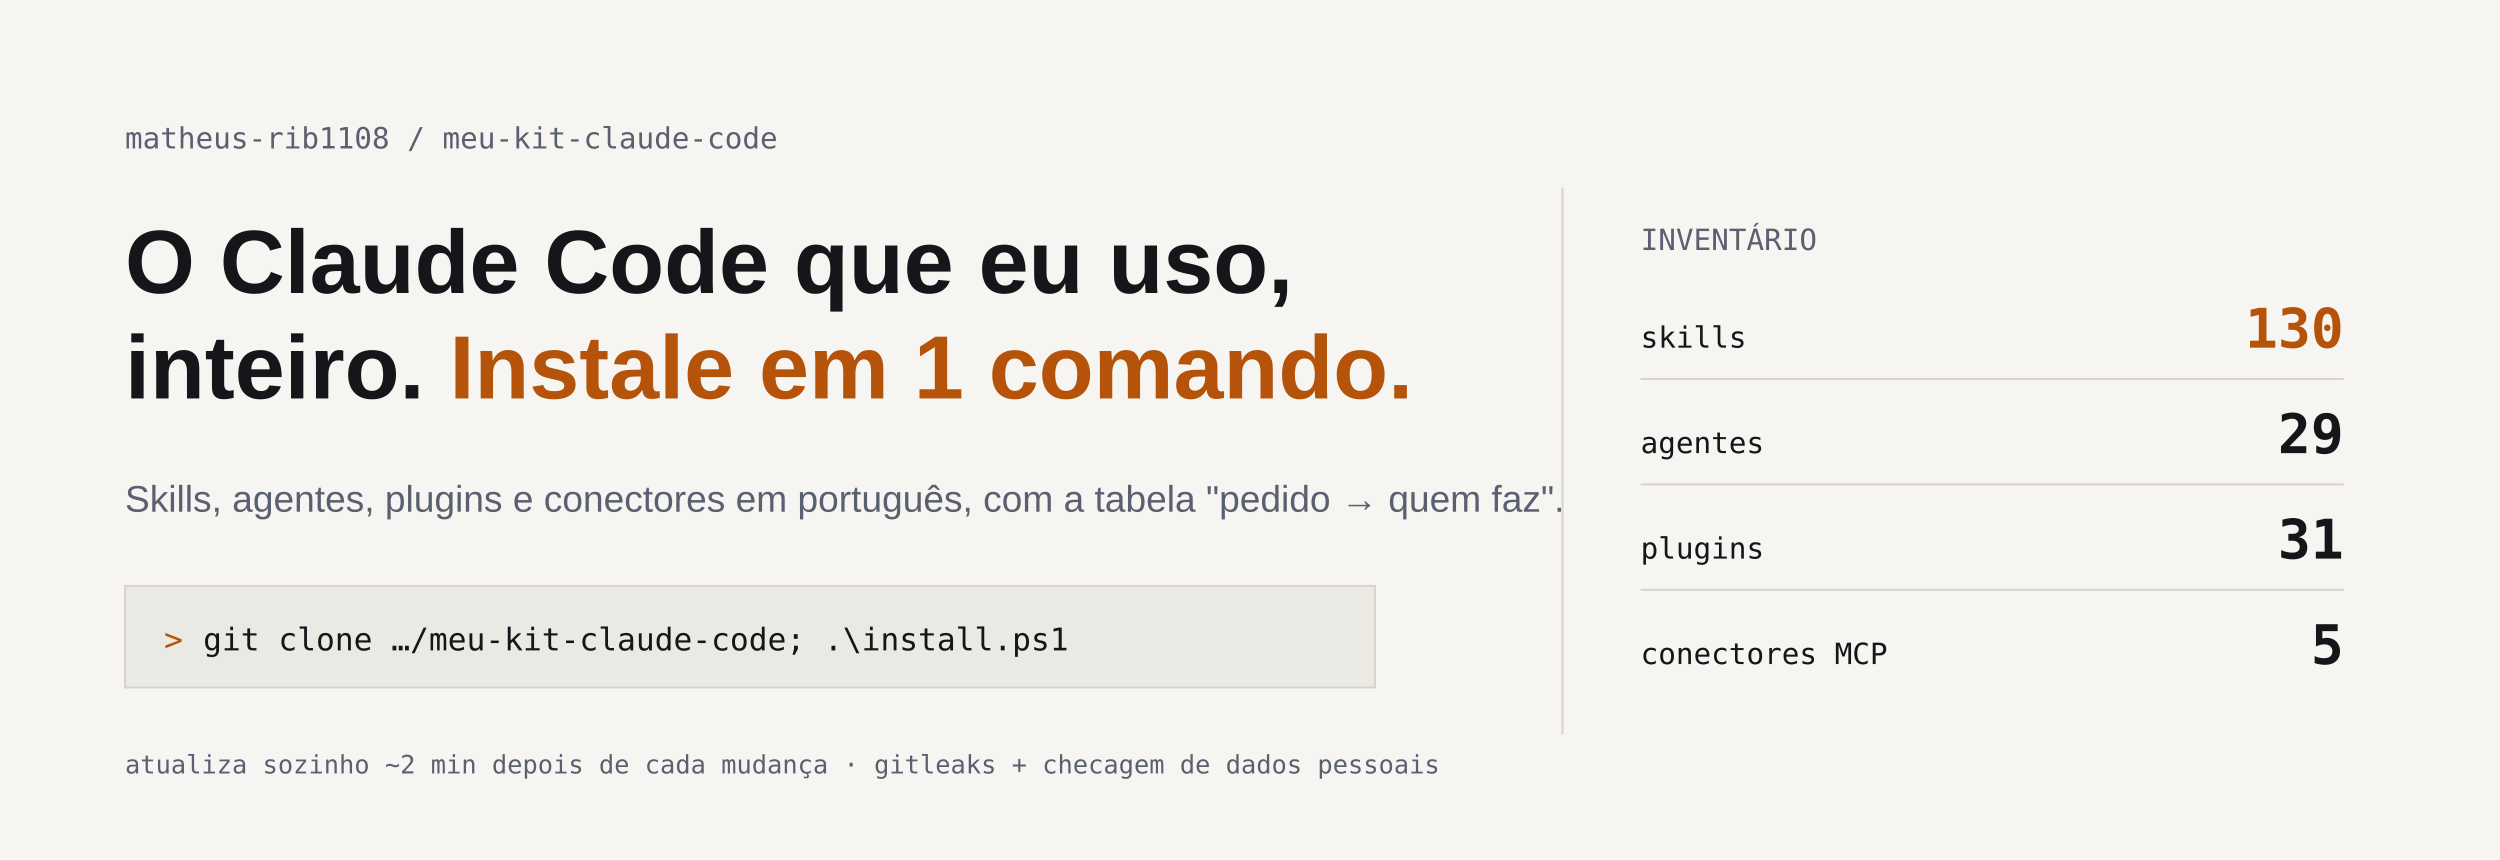
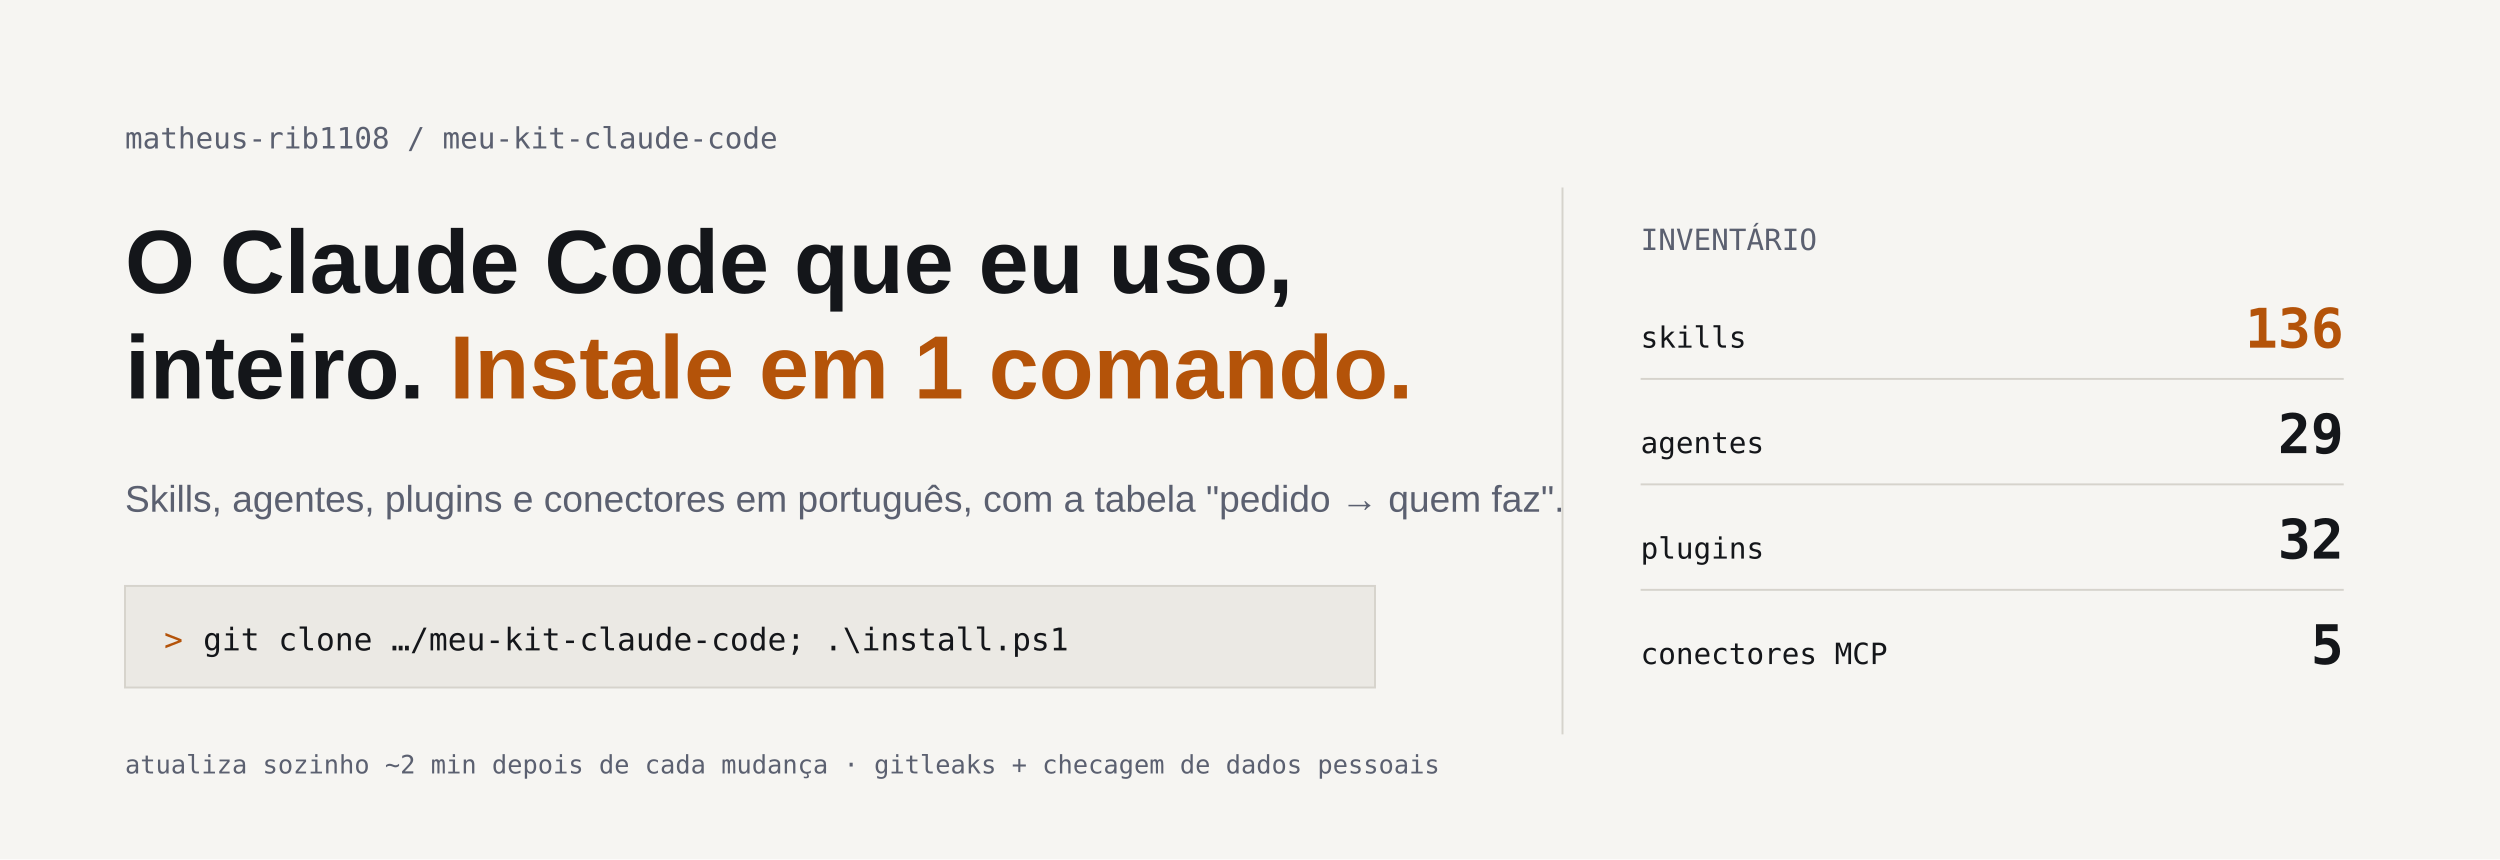
- <svg xmlns="http://www.w3.org/2000/svg" viewBox="0 0 1280 440" width="1280" height="440" role="img" aria-label="Meu kit do Claude Code: 130 skills, 29 agentes, 31 plugins, 5 conectores MCP">
+ <svg xmlns="http://www.w3.org/2000/svg" viewBox="0 0 1280 440" width="1280" height="440" role="img" aria-label="Meu kit do Claude Code: 136 skills, 29 agentes, 32 plugins, 5 conectores MCP">
  <rect width="1280" height="440" fill="#f6f5f2" />
  <text x="64" y="76" font-family="'JetBrains Mono','Cascadia Code',Consolas,'DejaVu Sans Mono',monospace" font-size="15" fill="#5b6070">matheus-rib1108 / meu-kit-claude-code</text>
  <text x="64" y="150" font-family="'Inter Tight','Segoe UI','Helvetica Neue',Arial,sans-serif" font-size="46" font-weight="700" fill="#14161a">O Claude Code que eu uso,</text>
  <text x="64" y="204" font-family="'Inter Tight','Segoe UI','Helvetica Neue',Arial,sans-serif" font-size="46" font-weight="700" fill="#14161a">inteiro. <tspan fill="#b45309">Instale em 1 comando.</tspan>
  </text>
  <text x="64" y="262" font-family="'Inter Tight','Segoe UI','Helvetica Neue',Arial,sans-serif" font-size="19" fill="#5b6070">Skills, agentes, plugins e conectores em português, com a tabela "pedido → quem faz".</text>
  <rect x="64" y="300" width="640" height="52" fill="#ebe9e4" stroke="#d6d3cc" />
  <text x="84" y="333" font-family="'JetBrains Mono','Cascadia Code',Consolas,'DejaVu Sans Mono',monospace" font-size="16" fill="#b45309">&gt;</text>
  <text x="104" y="333" font-family="'JetBrains Mono','Cascadia Code',Consolas,'DejaVu Sans Mono',monospace" font-size="16" fill="#14161a">git clone …/meu-kit-claude-code; .\install.ps1</text>
  <text x="64" y="396" font-family="'JetBrains Mono','Cascadia Code',Consolas,'DejaVu Sans Mono',monospace" font-size="13" fill="#5b6070">atualiza sozinho ~2 min depois de cada mudança · gitleaks + checagem de dados pessoais</text>
  <line x1="800" y1="96" x2="800" y2="376" stroke="#d6d3cc" />
  <text x="840" y="128" font-family="'JetBrains Mono','Cascadia Code',Consolas,'DejaVu Sans Mono',monospace" font-size="15" fill="#5b6070">INVENTÁRIO</text>
  <text x="840" y="178" font-family="'JetBrains Mono','Cascadia Code',Consolas,'DejaVu Sans Mono',monospace" font-size="15" fill="#14161a">skills</text>
-   <text x="1200" y="178" text-anchor="end" font-family="'JetBrains Mono','Cascadia Code',Consolas,'DejaVu Sans Mono',monospace" font-size="28" font-weight="700" fill="#b45309">130</text>
+   <text x="1200" y="178" text-anchor="end" font-family="'JetBrains Mono','Cascadia Code',Consolas,'DejaVu Sans Mono',monospace" font-size="28" font-weight="700" fill="#b45309">136</text>
  <line x1="840" y1="194" x2="1200" y2="194" stroke="#d6d3cc" />
  <text x="840" y="232" font-family="'JetBrains Mono','Cascadia Code',Consolas,'DejaVu Sans Mono',monospace" font-size="15" fill="#14161a">agentes</text>
  <text x="1200" y="232" text-anchor="end" font-family="'JetBrains Mono','Cascadia Code',Consolas,'DejaVu Sans Mono',monospace" font-size="28" font-weight="700" fill="#14161a">29</text>
  <line x1="840" y1="248" x2="1200" y2="248" stroke="#d6d3cc" />
  <text x="840" y="286" font-family="'JetBrains Mono','Cascadia Code',Consolas,'DejaVu Sans Mono',monospace" font-size="15" fill="#14161a">plugins</text>
-   <text x="1200" y="286" text-anchor="end" font-family="'JetBrains Mono','Cascadia Code',Consolas,'DejaVu Sans Mono',monospace" font-size="28" font-weight="700" fill="#14161a">31</text>
+   <text x="1200" y="286" text-anchor="end" font-family="'JetBrains Mono','Cascadia Code',Consolas,'DejaVu Sans Mono',monospace" font-size="28" font-weight="700" fill="#14161a">32</text>
  <line x1="840" y1="302" x2="1200" y2="302" stroke="#d6d3cc" />
  <text x="840" y="340" font-family="'JetBrains Mono','Cascadia Code',Consolas,'DejaVu Sans Mono',monospace" font-size="15" fill="#14161a">conectores MCP</text>
  <text x="1200" y="340" text-anchor="end" font-family="'JetBrains Mono','Cascadia Code',Consolas,'DejaVu Sans Mono',monospace" font-size="28" font-weight="700" fill="#14161a">5</text>
</svg>
